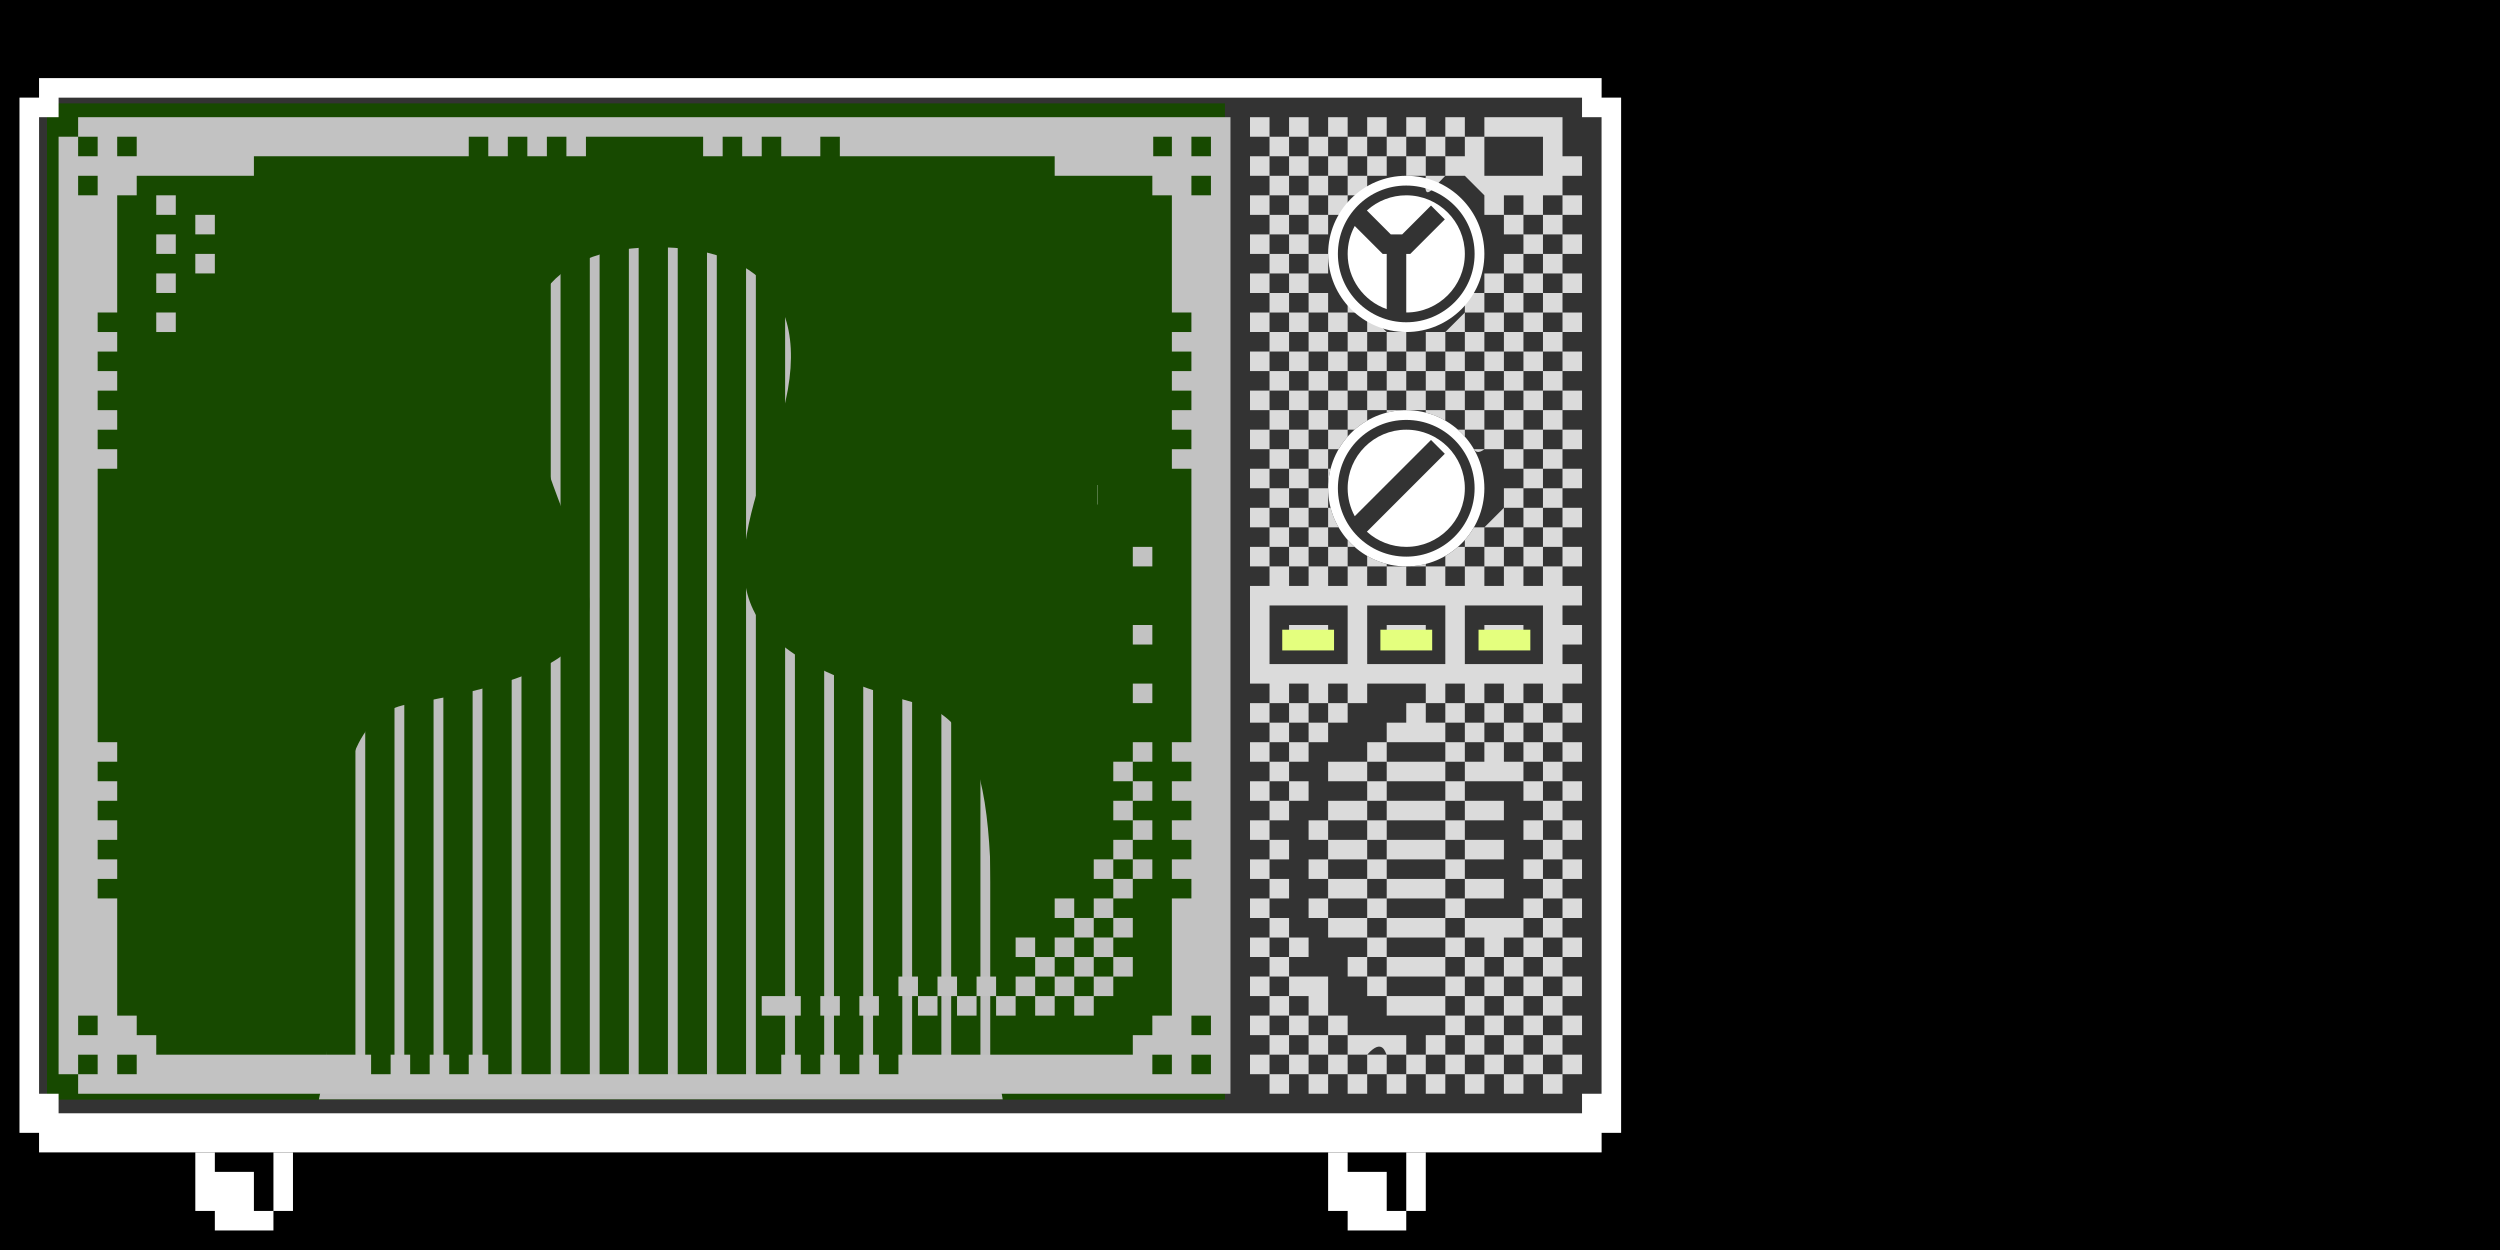
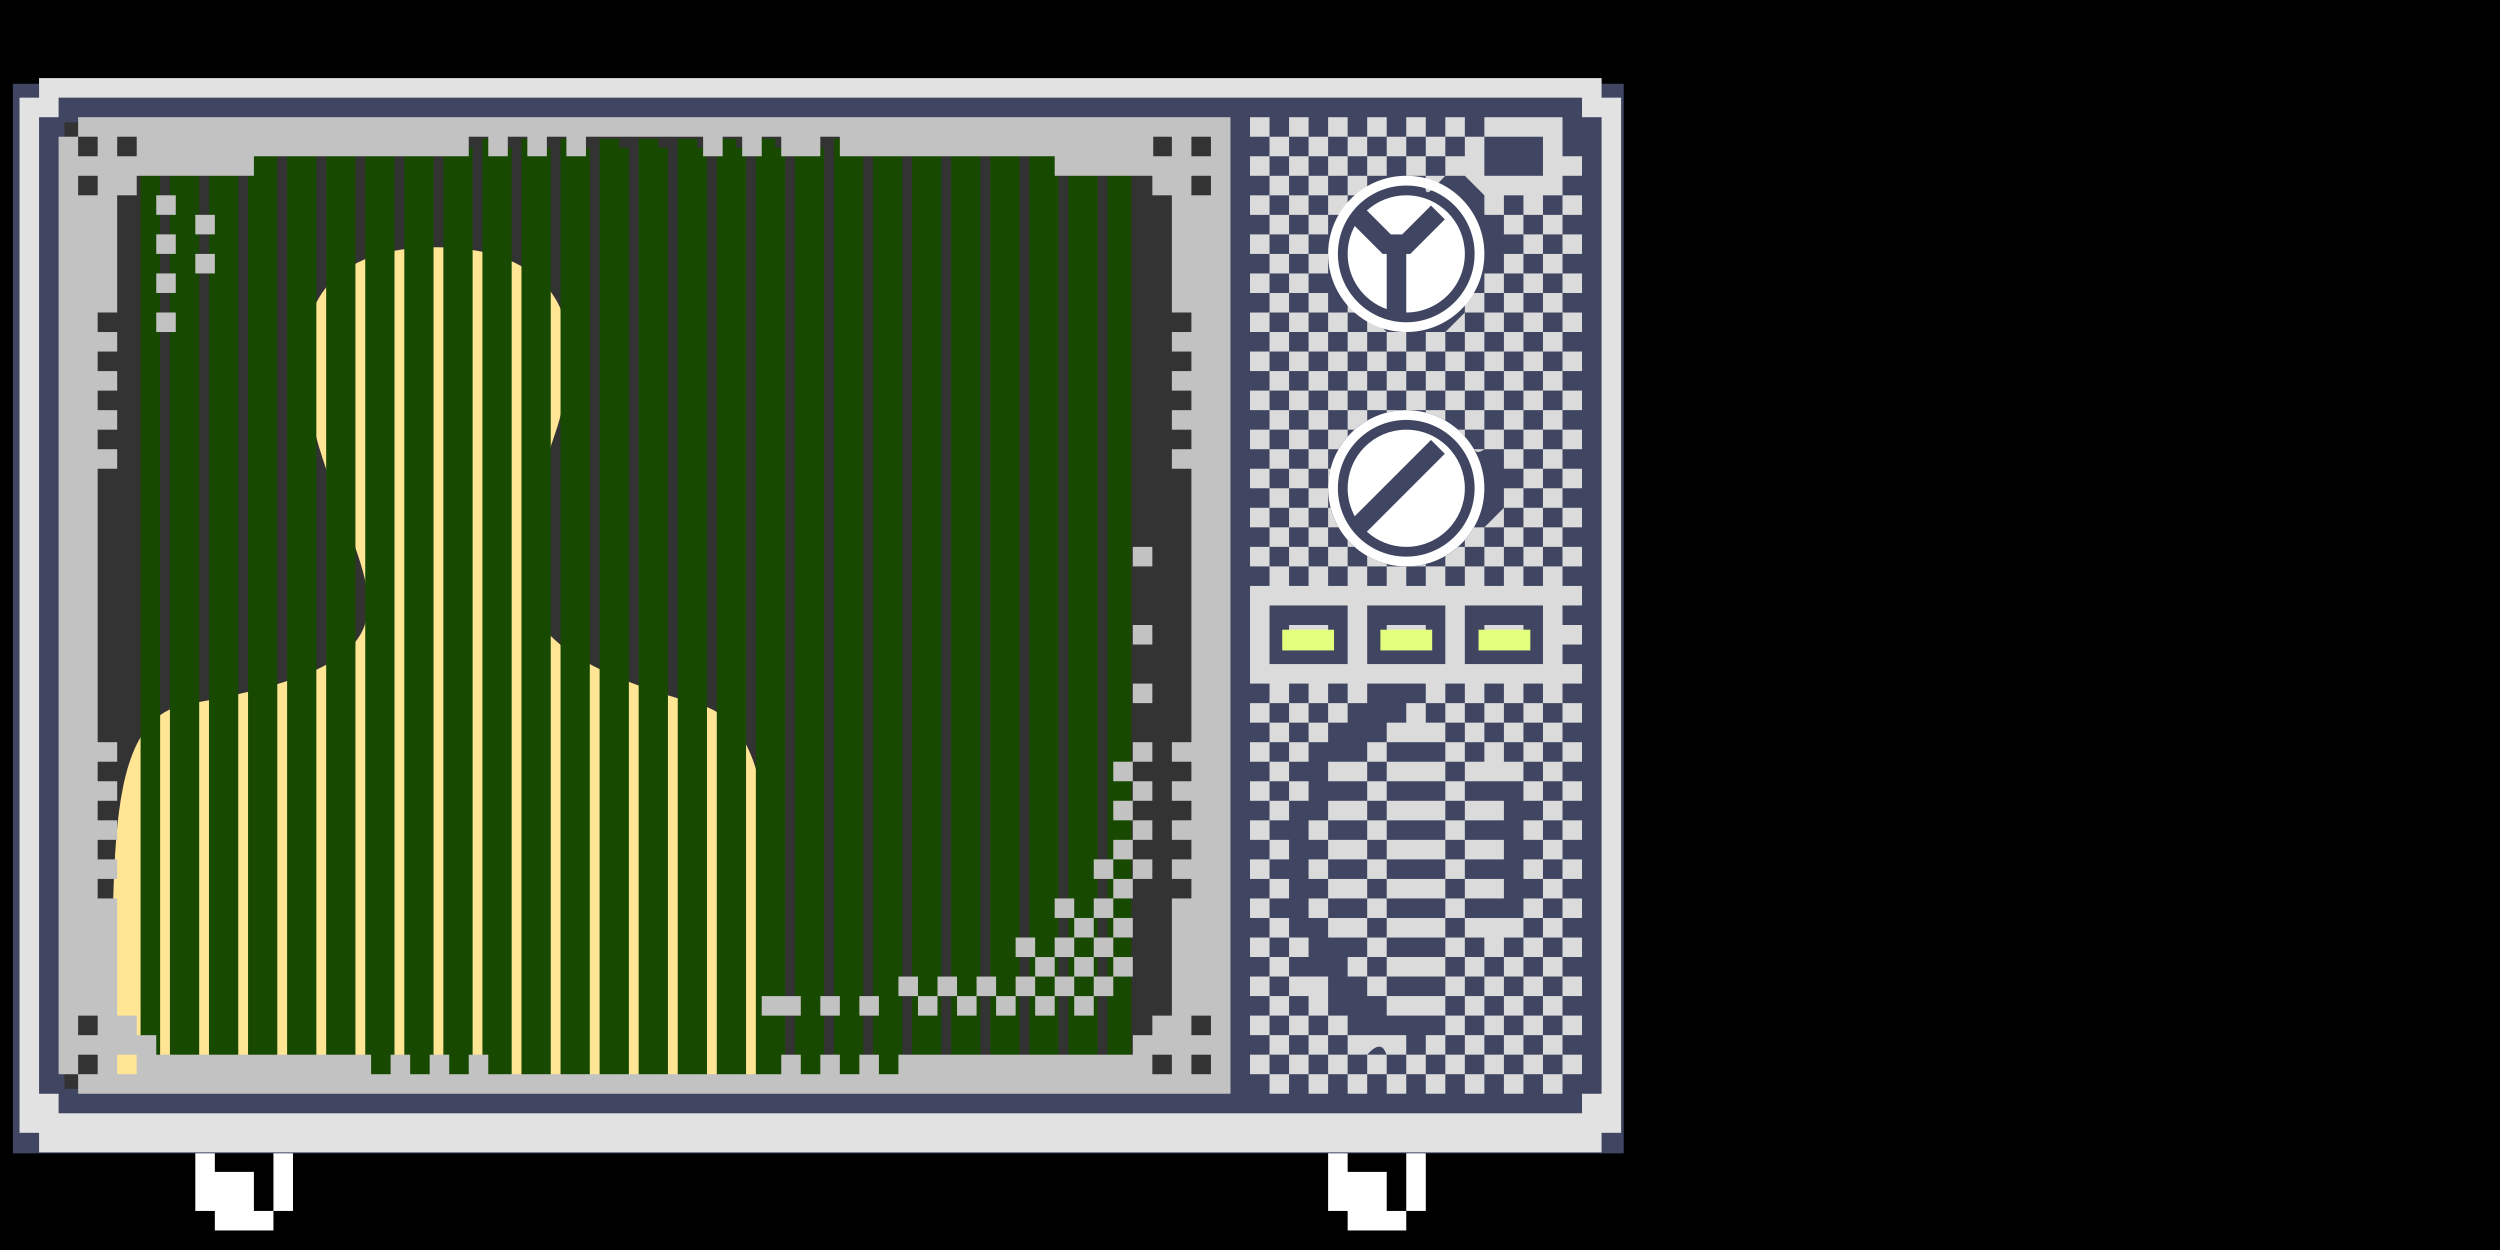
<svg xmlns="http://www.w3.org/2000/svg" version="1.1" id="svg1" width="128" height="64" viewBox="0 0 128 64" xml:space="preserve">
-   <defs id="defs1" />
-   <rect style="fill:#000000;fill-opacity:1;stroke:none;stroke-width:0.8;stroke-linecap:square;stroke-linejoin:round;stroke-miterlimit:0" id="background" width="128" height="64" x="4.4805908e-08" y="2.9217529e-07" />
+   <rect style="fill:#000000;fill-opacity:1" id="background" width="128" height="64" x="0" y="0" />
+   <rect style="fill:#174900;fill-opacity:1;stroke-width:1.077;stroke-linecap:square" id="tvrear" width="60.311" height="51.008" x="2.406" y="5.293" />
  <path id="tvfill" style="fill:#333333;fill-opacity:1;stroke-width:0.6;stroke-linecap:square;stroke-linejoin:round;stroke-miterlimit:0" d="M 2,4 V 5 H 1 v 53 h 1 v 1 h 80 v -1 h 1 V 5 H 82 V 4 Z" />
-   <rect style="fill:#174900;fill-opacity:1;stroke-width:1.077;stroke-linecap:square" id="tvrear" width="60.311" height="51.008" x="2.406" y="5.293" />
-   <path id="tvframe" style="fill:#ffffff;fill-opacity:1;stroke-width:0.6;stroke-linecap:square;stroke-linejoin:round;stroke-miterlimit:0" d="M 2,4 V 5 H 1 v 53 h 1 v 1 h 80 v -1 h 1 V 5 H 82 V 4 Z m 1,1 h 78 v 1 h 1 v 50 h -1 v 1 H 3 V 56 H 2 V 6 h 1 z" />
+   <path id="mask" style="fill:#000000;fill-opacity:1;stroke-width:12;stroke-linecap:round;stroke-linejoin:round" d="M 0,0 V 64 H 128 V 0 Z M 1,1 H 83 V 63 H 1 Z" />
  <path id="footl" style="fill:#ffffff;fill-opacity:1;stroke-width:0.6;stroke-linecap:square;stroke-linejoin:round;stroke-miterlimit:0" d="m 10,59 v 1 2 h 1 v 1 h 3 v -1 h -1 v -2 h -2 v -1 z m 4,3 h 1 v -3 h -1 z" />
  <path id="footr" style="fill:#ffffff;fill-opacity:1;stroke-width:0.6;stroke-linecap:square;stroke-linejoin:round;stroke-miterlimit:0" d="m 68,59 v 1 2 h 1 v 1 h 3 v -1 h -1 v -2 h -2 v -1 z m 4,3 h 1 v -3 h -1 z" />
+   <g transform="translate({{worm-x}}, 0) scale({{worm-stretch}}, 1)">
+     <path id="newsreader" style="fill:#ffe594;fill-opacity:1" d="m 22.32,12.659 c -4.822,0 -8.364,2.345 -6,10.184 2.314,7.674 6.572,10.934 -6.762,13.213 C 4.136,36.982 6.73,48.835 5,56.286 h 35.01 c -1.463,-7.611 1.152,-18.767 -4.265,-20.236 -10.388,-2.817 -10.065,-6.081 -7.424,-13.553 2.614,-7.393 -1.219,-9.838 -6,-9.838 z" />
+   </g>
+   <path id="tv-frame-fill" style="fill:#404661;fill-opacity:1;stroke:none;stroke-width:12;stroke-linecap:round;stroke-linejoin:round" d="M 0.66,4.289 V 59.051 H 83.135 V 4.289 Z M 3.299,6.268 H 62.68 V 55.752 H 3.299 Z" />
+   <path id="tvframe" style="fill:#e2e2e2;fill-opacity:1;stroke-width:0.6;stroke-linecap:square;stroke-linejoin:round;stroke-miterlimit:0" d="M 2,4 V 5 H 1 v 53 h 1 v 1 h 80 v -1 h 1 V 5 H 82 V 4 Z m 1,1 h 78 v 1 h 1 v 50 h -1 v 1 H 3 V 56 H 2 V 6 h 1 z" />
+   <path id="blink-lines-01" style="fill:#174900;fill-opacity:{{blink-even}}" d="m 57.7,7.102 h -1 V 55.543 h 1 z m -2,0 h -1 V 55.543 h 1 z m -2,0 h -1 V 55.543 h 1 z m -2,0 h -1 V 55.543 h 1 z m -2,0 h -1 V 55.543 h 1 z m -2,0 h -1 V 55.543 h 1 z m -2,0 h -1 V 55.543 h 1 z m -2,0 h -1 V 55.543 h 1 z m -2,0 h -1 V 55.543 h 1 z m -2,0 h -1 V 55.543 h 1 z m -2,0 h -1 V 55.543 h 1 z m -2,0 h -1 V 55.543 h 1 z m -2,0 h -1 V 55.543 h 1 z m -2,0 h -1 V 55.543 h 1 z m -2,0 h -1 V 55.543 h 1 z m -2,0 h -1 V 55.543 h 1 z m -2,0 h -1 V 55.543 h 1 z m -2,0 h -1 V 55.543 h 1 z m -2,0 h -1 V 55.543 h 1 z m -2,0 h -1 V 55.543 h 1 z m -2,0 h -1 V 55.543 h 1 z m -2,0 h -1 V 55.543 h 1 z m -2,0 h -1 V 55.543 h 1 z m -2,0 h -1 V 55.543 h 1 z m -2,0 h -1 V 55.543 h 1 z m -2,0 H 7.423 V 55.543 h 0.277 z" />
+   <path id="blink-lines-02" style="fill:#174900;fill-opacity:1" d="m 57.925,7.559 h -0.727 v 47.478 h 0.727 z m -1.727,0 h -1 v 47.478 h 1 z m -2,0 h -1 v 47.478 h 1 z m -2,0 h -1 v 47.478 h 1 z m -2,0 h -1 v 47.478 h 1 z m -2,0 h -1 v 47.478 h 1 z m -2,0 h -1 v 47.478 h 1 z m -2,0 h -1 v 47.478 h 1 z m -2,0 h -1 v 47.478 h 1 z m -2,0 h -1 v 47.478 h 1 z m -2,0 h -1 v 47.478 h 1 z m -2,0 h -1 v 47.478 h 1 z m -2,0 h -1 v 47.478 h 1 z m -2,0 h -1 v 47.478 h 1 z m -2,0 h -1 v 47.478 h 1 z m -2,0 h -1 v 47.478 h 1 z m -2,0 h -1 v 47.478 h 1 z m -2,0 h -1 v 47.478 h 1 z m -2,0 h -1 v 47.478 h 1 z m -2,0 h -1 v 47.478 h 1 z m -2,0 h -1 v 47.478 h 1 z m -2,0 h -1 v 47.478 h 1 z m -2,0 h -1 v 47.478 h 1 z m -2,0 h -1 v 47.478 h 1 z m -2,0 H 9.198 v 47.478 h 1 z m -2,0 h -1 v 47.478 h 1 z" />
  <path id="grilldetail" style="fill:#dbdbdb;fill-opacity:1;stroke-width:0.6;stroke-linecap:square;stroke-linejoin:round;stroke-miterlimit:0" d="m 64,6 v 1 h 1 V 6 Z m 1,1 v 1 h 1 V 7 Z m 1,0 h 1 V 6 h -1 z m 1,0 v 1 h 1 V 7 Z m 1,0 h 1 V 6 h -1 z m 1,0 v 1 h 1 V 7 Z m 1,0 h 1 V 6 h -1 z m 1,0 v 1 h 1 V 7 Z m 1,0 h 1 V 6 h -1 z m 1,0 v 1 h 1 V 7 Z m 1,0 h 1 V 6 h -1 z m 1,0 v 1 h -1 v 1 h 1 l 1,1 v 1 h 1 v -1 h 1 v 1 h 1 v -1 h 1 V 9 h 1 V 8 H 80 V 7 6 h -4 v 1 h 3 V 9 H 76 V 7 Z m 5,3 v 1 h 1 v -1 z m 0,1 h -1 v 1 h 1 z m 0,1 v 1 h 1 v -1 z m 0,1 h -1 v 1 h 1 z m 0,1 v 1 h 1 v -1 z m 0,1 h -1 v 1 h 1 z m 0,1 v 1 h 1 v -1 z m 0,1 h -1 v 1 h 1 z m 0,1 v 1 h 1 v -1 z m 0,1 h -1 v 1 h 1 z m 0,1 v 1 h 1 v -1 z m 0,1 h -1 v 1 h 1 z m 0,1 v 1 h 1 v -1 z m 0,1 h -1 v 1 h 1 z m 0,1 v 1 h 1 v -1 z m 0,1 h -1 v 1 h 1 z m 0,1 v 1 h 1 v -1 z m 0,1 h -1 v 1 h 1 z m 0,1 v 1 h 1 v -1 z m 0,1 h -1 v 1 h -1 v -1 h -1 v 1 h -1 v -1 h -1 v 1 h -1 v -1 h -1 v 1 h -1 v -1 h -0.002 -0.998 v 1 h -1 v -1 h -1 v 1 h -1 v -1 h -1 v 1 h -1 v -1 h -1 v 1 h -1 v 1 3 1 h 1 v 1 h 1 v -1 h 1 v 1 h 1 v -1 h 1 v 1 h 1 v -1 h 2 1 v 1 h 1 v -1 h 1 v 1 h 1 v -1 h 1 v 1 h 1 v -1 h 1 v 1 h 1 v -1 h 1 v -1 h -1 v -1 h 1 v -1 h -1 v -1 h 1 v -1 h -1 z m 0,7 v 1 h 1 v -1 z m 0,1 h -1 v 1 h 1 z m 0,1 v 1 h 1 v -1 z m 0,1 h -1 v 1 h 1 z m 0,1 v 1 h 1 v -1 z m 0,1 h -1 v 1 h 1 z m 0,1 v 1 h 1 v -1 z m 0,1 h -1 v 1 h 1 z m 0,1 v 1 h 1 v -1 z m 0,1 h -1 v 1 h 1 z m 0,1 v 1 h 1 v -1 z m 0,1 h -1 v 1 h 1 z m 0,1 v 1 h 1 v -1 z m 0,1 h -1 v 1 h 1 z m 0,1 v 1 h 1 v -1 z m 0,1 h -1 v 1 h 1 z m 0,1 v 1 h 1 v -1 z m 0,1 h -1 v 1 h 1 z m 0,1 v 1 h 1 v -1 z m 0,1 h -1 v 1 h 1 z m -1,0 v -1 h -1 v 1 z m -1,0 h -1 v 1 h 1 z m -1,0 v -1 h -1 v 1 z m -1,0 h -1 v 1 h 1 z m -1,0 v -1 h -1 v 1 z m -1,0 h -1 v 1 h 1 z m -1,0 v -1 h -1 v 1 z m -1,0 h -1 v 1 h 1 z m -1,0 v -1 h 1 v -1 h -1 -2 v 1 h 1 c 0.795,-0.899 0.936,-0.062 0.996,-0.002 h 0.002 V 54 H 70 v 1 z m -1,0 h -1 v 1 h 1 z m -1,0 v -1 h -1 v 1 z m -1,0 h -1 v 1 h 1 z m -1,0 v -1 h -1 v 1 z m -1,0 h -1 v 1 h 1 z m -1,0 v -1 h -1 v 1 z m 0,-1 h 1 v -1 h -1 z m 0,-1 v -1 h -1 v 1 z m 0,-1 h 1 v -1 h -1 z m 0,-1 v -1 h -1 v 1 z m 0,-1 h 1 v -1 h -1 z m 0,-1 v -1 h -1 v 1 z m 0,-1 h 1 v -1 h -1 z m 0,-1 v -1 h -1 v 1 z m 0,-1 h 1 v -1 h -1 z m 0,-1 v -1 h -1 v 1 z m 0,-1 h 1 v -1 h -1 z m 0,-1 v -1 h -1 v 1 z m 0,-1 h 1 v -1 h -1 z m 0,-1 v -1 h -1 v 1 z m 0,-1 h 1 v -1 h -1 z m 0,-1 v -1 h -1 v 1 z m 0,-1 h 1 v -1 h -1 z m 0,-1 v -1 h -1 v 1 z m 1,0 h 1 v -1 h -1 z m 1,0 v 1 h 1 v -1 z m 1,0 h 1 v -1 h -1 z m -1,1 h -1 v 1 h 1 z m -1,2 v 1 h 1 v -1 z m 0,8 v 1 h 1 v -1 z m 0,2 v 1 h 1 v 1 h 1 v -1 -1 h -1 z m 2,2 v 1 h 1 v -1 z m 0,1 h -1 v 1 h 1 z m -1,0 v -1 h -1 v 1 z m 6,1 h 1 v -1 h -1 z m 1,-1 h 1 v -1 h -1 z m 0,-1 v -1 h -1 -1 -1 v 1 h 1 1 z m -3,-1 v -1 h -1 v 1 z m -1,-1 v -1 h -1 v 1 z m 0,-1 h 1 v -1 h -1 z m 0,-1 v -1 h -1 -1 v 1 h 1 z m -2,-1 v -1 h -1 v 1 z m 0,-1 h 1 1 v -1 h -1 -1 z m 0,-1 v -1 h -1 v 1 z m 0,-1 h 1 1 v -1 h -1 -1 z m 0,-1 v -1 h -1 v 1 z m 0,-1 h 1 1 v -1 h -1 -1 z m 2,-1 h 1 v -1 h -1 z m 0,-1 v -1 h -1 -1 v 1 h 1 z m 0,-1 h 1 v -1 h -1 z m 1,-1 h 1 1 1 v -1 h -1 v -1 h -1 v 1 h -1 z m 3,-1 h 1 v -1 h -1 z m 1,0 v 1 h 1 v -1 z m 1,0 h 1 v -1 h -1 z m 1,0 v 1 h 1 v -1 z m 1,0 h 1 v -1 h -1 z m 0,1 v 1 h 1 v -1 z m 0,1 h -1 v -1 h -1 v 1 h -1 v 1 h 1 1 1 z m 0,1 v 1 h 1 v -1 z m -3,0 h -1 v 1 h 1 z m 0,1 v 1 h 1 1 v -1 h -1 z m 0,1 h -1 v 1 h 1 z m 0,1 v 1 h 1 1 v -1 h -1 z m 0,1 h -1 v 1 h 1 z m 0,1 v 1 h 1 1 v -1 h -1 z m 0,1 h -1 v 1 h 1 z m 0,1 v 1 h 1 v 1 h 1 v -1 h 1 v -1 h -1 -1 z m 3,0 h 1 v -1 h -1 z m 0,1 v 1 h 1 v -1 z m 0,1 h -1 v 1 h 1 z m 0,1 v 1 h 1 v -1 z m 0,1 h -1 v 1 h 1 z m 0,1 v 1 h 1 v -1 z m 0,1 h -1 v 1 h 1 z m -1,0 v -1 h -1 v 1 z m -1,0 h -1 v 1 h 1 z m 0,-1 v -1 h -1 v 1 z m -1,-1 v -1 h -1 v 1 z m -1,-1 v -1 h -1 -2 v 1 h 2 z m 0,-1 h 1 v -1 h -1 z m 0,-1 v -1 h -1 -2 v 1 h 2 z m -3,-1 v -1 h -1 v 1 z m 0,-1 h 2 1 v -1 h -1 -2 z m 0,-1 v -1 h -1 v 1 z m 0,-1 h 2 1 v -1 h -1 -2 z m 0,-1 v -1 h -1 v 1 z m 0,-1 h 2 1 v -1 h -1 -2 z m 4,7 v 1 h 1 v -1 z m 1,1 v 1 h 1 V 50 Z M 74,40 v -1 h -1 -2 v 1 h 2 z m 0,-1 h 1 v -1 h -1 z m 5,6 v -1 h -1 v 1 z m 0,-2 v -1 h -1 v 1 z M 65,29 v -1 h -1 v 1 z m 0,-1 h 1 v -1 h -1 z m 0,-1 v -1 h -1 v 1 z m 0,-1 h 1 v -1 h -1 z m 0,-1 v -1 h -1 v 1 z m 0,-1 h 1 v -1 h -1 z m 0,-1 v -1 h -1 v 1 z m 0,-1 h 1 v -1 h -1 z m 0,-1 v -1 h -1 v 1 z m 0,-1 h 1 v -1 h -1 z m 0,-1 v -1 h -1 v 1 z m 0,-1 h 1 v -1 h -1 z m 0,-1 v -1 h -1 v 1 z m 0,-1 h 1 v -1 h -1 z m 0,-1 v -1 h -1 v 1 z m 0,-1 h 1 v -1 h -1 z m 0,-1 v -1 h -1 v 1 z m 0,-1 h 1 v -1 h -1 z m 0,-1 v -1 h -1 v 1 z m 0,-1 h 1 V 9 H 65 Z M 65,9 V 8 h -1 v 1 z m 1,0 h 1 V 8 h -1 z m 1,0 v 1 h 1 V 9 Z m 1,0 h 1 V 8 h -1 z m 1,0 v 1 h 1 V 9 Z m 1,0 h 1 V 8 h -1 z m -1,1 h -1 v 1 h 1 z m -1,1 h -1 v 1 h 1 z m -1,1 h -1 v 1 h 1 z m 0,1 v 1 h 1 v -1 z m 0,1 h -1 v 1 h 1 z m 0,1 v 1 h 1 v -1 z m 1,1 v 1 h 1 v -1 z m 1,0 h 1 l -1,-1 z m 1,0 v 1 h 1 z m 1,1 v 1 h 1 v -1 z m 1,1 v 1 h 1 v -1 z m 1,0 h 1 v -1 h -1 z m 1,-1 h 1 v -1 z m 1,-1 h 1 v -1 h -1 z m 1,-1 h 1 v -1 h -1 z m 1,-1 h 1 v -1 h -1 z m 1,-1 h 1 v -1 h -1 z m 0,-1 v -1 h -1 v 1 z m 0,2 v 1 h 1 v -1 z m 0,1 h -1 v 1 h 1 z m 0,1 v 1 h 1 v -1 z m 0,1 h -1 v 1 h 1 z m 0,1 v 1 h 1 v -1 z m 0,1 h -1 v 1 h 1 z m 0,1 v 1 h 1 v -1 z m 0,1 h -1 v 1 h 1 z m 0,1 v 1 h 1 v -1 z m 0,1 h -1 v 1 h 1 z m 0,1 v 1 h 1 v -1 z m 0,1 h -1 v 1 h 1 z m 0,1 v 1 h 1 v -1 z m 0,1 h -1 v 1 h 1 z m 0,1 v 1 h 1 v -1 z m -1,0 h -1 v 1 h 1 z m -1,0 V 27 H 75.465 C 75.332,27.23 75.176,27.447 75,27.646 V 28 Z m -1,0 H 74.646 C 74.447,28.176 74.23,28.332 74,28.465 V 29 h 1 z m 1,-1 h 1 v -1 z m 1,-4 v -1 h -1 v 1 z m -1,0 H 75.465 C 75.645,23.313 76,23 76,23 Z m 0,-1 v -1 h -1 v 1 z m -1,0 H 74.646 C 74.772,22.11 74.89,22.228 75,22.354 Z m 0,-1 v -1 h -1 v 1 z m -1,0 h -1 v 0.127 c 0.35,0.09 0.687,0.228 1,0.408 z m -1,0 v -1 h -1 v 1 z m -1,0 h -1 v 0.127 C 71.327,21.043 71.663,21 72,21 Z m -1,0 v -1 h -1 v 1 z m -1,0 h -1 v 1 h 0.354 C 69.553,21.824 69.77,21.668 70,21.535 Z m -1,1 h -1 v 1 h 0.535 C 68.668,22.77 68.824,22.553 69,22.354 Z m -1,1 h -1 v 1 h 1 z m 0,1 v 0.998 C 68,24.661 68.043,24.326 68.127,24 Z m -1,0 h -1 v 1 h 1 z m 0,1 v 1 h 1 v -0.998 -0.002 z m 1,1 v 1 h 0.535 c -0.181,-0.313 -0.318,-0.65 -0.408,-1 z m 0,1 h -1 v 1 h 1 z m 0,1 v 1 h 1 v -1 z m 1,0 h 0.354 C 69.228,27.89 69.11,27.772 69,27.646 Z m -2,0 h -1 v 1 h 1 z m 0,-1 v -1 h -1 v 1 z m 0,-4 v -1 h -1 v 1 z m 0,-1 h 1 v -1 h -1 z m 0,-1 v -1 h -1 v 1 z m 0,-1 h 1 v -1 h -1 z m 0,-1 v -1 h -1 v 1 z m 0,-1 h 1 v -1 h -1 z m 0,-1 v -1 h -1 v 1 z m 1,1 v 1 h 1 v -1 z m 1,0 h 1 v -1 h -1 z m 1,0 v 1 h 1 v -1 z m 1,1 v 1 h 1 v -1 z m -1,0 h -1 v 1 h 1 z m -1,1 h -1 v 1 h 1 z m 4,0 h 1 v -1 h -1 z m 1,-1 h 1 v -1 h -1 z m 1,-1 h 1 v -1 h -1 z m 1,-1 h 1 v -1 h -1 z m 0,1 v 1 h 1 v -1 z m 0,1 h -1 v 1 h 1 z m 0,1 v 1 h 1 v -1 z m -9,-9 v -1 h -1 v 1 z m 3,18 h 1 v -0.127 c -0.35,-0.09 -0.687,-0.228 -1,-0.408 z m 3,0 V 28.873 C 72.674,28.957 72.339,29 72.002,29 Z M 74,9 h -1 c -0.132,1.444 0.247,0.753 1,0 z M 73,9 V 8 h -1 v 1 z m -8,22 h 4 v 3 h -4 z m 5,0 h 4 v 3 h -4 z m 5,0 h 4 v 3 h -4 z m -9,1 v 1 h 2 v -1 z m 5,0 v 1 h 2 v -1 z m 5,0 v 1 h 2 v -1 z" />
  <path id="bottomknob" style="fill:#ffffff;fill-opacity:1;stroke-width:0.6;stroke-linecap:square;stroke-linejoin:round;stroke-miterlimit:0" d="m 72,22 a 3,3 0 0 0 -3,3 3,3 0 0 0 0.363,1.43 l 3.904,-3.904 0.707,0.707 -3.99,3.99 A 3,3 0 0 0 72,28 3,3 0 0 0 75,25 3,3 0 0 0 72,22 Z" />
  <path id="bottomknob_ring" style="fill:#ffffff;fill-opacity:1;stroke-width:0.6;stroke-linecap:square;stroke-linejoin:round;stroke-miterlimit:0" d="m 72,21 a 4,4 0 0 0 -4,4 4,4 0 0 0 4,4 4,4 0 0 0 4,-4 4,4 0 0 0 -4,-4 z m 0,0.5 A 3.5,3.5 0 0 1 75.5,25 3.5,3.5 0 0 1 72,28.5 3.5,3.5 0 0 1 68.5,25 3.5,3.5 0 0 1 72,21.5 Z" />
  <path id="topknob" style="fill:#ffffff;fill-opacity:1;stroke-width:0.6;stroke-linecap:square;stroke-linejoin:round;stroke-miterlimit:0" d="m 72,10 a 3,3 0 0 0 -2.016,0.777 L 71.207,12 h 0.586 l 1.475,-1.475 0.707,0.707 L 72.207,13 H 72 v 3 a 3,3 0 0 0 3,-3 3,3 0 0 0 -3,-3 z m -2.637,1.57 A 3,3 0 0 0 69,13 3,3 0 0 0 71,15.828 V 13 h -0.207 z" />
  <path id="topknob_ring" style="fill:#ffffff;fill-opacity:1;stroke-width:0.6;stroke-linecap:square;stroke-linejoin:round;stroke-miterlimit:0" d="m 72,9 a 4,4 0 0 0 -4,4 4,4 0 0 0 4,4 4,4 0 0 0 4,-4 4,4 0 0 0 -4,-4 z m 0,0.5 A 3.5,3.5 0 0 1 75.5,13 3.5,3.5 0 0 1 72,16.5 3.5,3.5 0 0 1 68.5,13 3.5,3.5 0 0 1 72,9.5 Z" />
-   <rect style="fill:#ffffff;fill-opacity:1;stroke-width:0.6;stroke-linecap:square;stroke-linejoin:round;stroke-miterlimit:0" id="rect204" width="1" height="1" x="55.201" y="24.832" />
-   <path id="newsreader" style="fill:#bebebe;fill-opacity:1" d="m 33.649,12.659 c -4.822,0 -8.364,2.345 -6,10.184 2.314,7.674 6.572,10.934 -6.762,13.213 -5.422,0.927 -2.829,12.779 -4.559,20.23 h 35.01 c -1.463,-7.611 1.152,-18.767 -4.265,-20.236 -10.388,-2.817 -10.065,-6.081 -7.424,-13.553 2.614,-7.393 -1.219,-9.838 -6,-9.838 z" />
-   <path id="blink-lines-01" style="fill:#174900;fill-opacity:{{ripple-even}}" d="m 57.7,7.102 h -1 V 55.543 h 1 z m -2,0 h -1 V 55.543 h 1 z m -2,0 h -1 V 55.543 h 1 z m -2,0 h -1 V 55.543 h 1 z m -2,0 h -1 V 55.543 h 1 z m -2,0 h -1 V 55.543 h 1 z m -2,0 h -1 V 55.543 h 1 z m -2,0 h -1 V 55.543 h 1 z m -2,0 h -1 V 55.543 h 1 z m -2,0 h -1 V 55.543 h 1 z m -2,0 h -1 V 55.543 h 1 z m -2,0 h -1 V 55.543 h 1 z m -2,0 h -1 V 55.543 h 1 z m -2,0 h -1 V 55.543 h 1 z m -2,0 h -1 V 55.543 h 1 z m -2,0 h -1 V 55.543 h 1 z m -2,0 h -1 V 55.543 h 1 z m -2,0 h -1 V 55.543 h 1 z m -2,0 h -1 V 55.543 h 1 z m -2,0 h -1 V 55.543 h 1 z m -2,0 h -1 V 55.543 h 1 z m -2,0 h -1 V 55.543 h 1 z m -2,0 h -1 V 55.543 h 1 z m -2,0 h -1 V 55.543 h 1 z m -2,0 h -1 V 55.543 h 1 z m -2,0 H 7.423 V 55.543 h 0.277 z" />
-   <path id="blink-lines-02" style="fill:#174900;fill-opacity:{{ripple-odd}}" d="m 57.925,7.559 h -0.727 v 47.478 h 0.727 z m -1.727,0 h -1 v 47.478 h 1 z m -2,0 h -1 v 47.478 h 1 z m -2,0 h -1 v 47.478 h 1 z m -2,0 h -1 v 47.478 h 1 z m -2,0 h -1 v 47.478 h 1 z m -2,0 h -1 v 47.478 h 1 z m -2,0 h -1 v 47.478 h 1 z m -2,0 h -1 v 47.478 h 1 z m -2,0 h -1 v 47.478 h 1 z m -2,0 h -1 v 47.478 h 1 z m -2,0 h -1 v 47.478 h 1 z m -2,0 h -1 v 47.478 h 1 z m -2,0 h -1 v 47.478 h 1 z m -2,0 h -1 v 47.478 h 1 z m -2,0 h -1 v 47.478 h 1 z m -2,0 h -1 v 47.478 h 1 z m -2,0 h -1 v 47.478 h 1 z m -2,0 h -1 v 47.478 h 1 z m -2,0 h -1 v 47.478 h 1 z m -2,0 h -1 v 47.478 h 1 z m -2,0 h -1 v 47.478 h 1 z m -2,0 h -1 v 47.478 h 1 z m -2,0 h -1 v 47.478 h 1 z m -2,0 H 9.198 v 47.478 h 1 z m -2,0 h -1 v 47.478 h 1 z" />
  <path id="screen-detail" style="fill:#c2c2c2;fill-opacity:1;stroke-width:0.6;stroke-linecap:square;stroke-linejoin:round;stroke-miterlimit:0" d="M 4,6 V 7 H 5 V 8 H 4 V 7 H 3 v 48 h 1 v -1 h 1 v 1 H 4 v 1 H 63 V 55 7 6 Z M 6,7 H 7 V 8 H 6 Z m 18,0 h 1 v 1 h 1 V 7 h 1 v 1 h 1 V 7 h 1 v 1 h 1 V 7 h 6 v 1 h 1 V 7 h 1 v 1 h 1 V 7 h 1 v 1 h 1 1 V 7 h 1 v 1 h 1 10 v 1 h 5 v 1 h 1 v 6 h 1 v 1 h -1 v 1 h 1 v 1 h -1 v 1 h 1 v 1 h -1 v 1 h 1 v 1 h -1 v 1 h 1 v 14 h -1 v 1 h 1 v 1 h -1 v 1 h 1 v 1 h -1 v 1 h 1 v 1 h -1 v 1 h 1 v 1 h -1 v 6 h -1 v 1 h -1 v 1 H 46 v 1 h -1 v -1 h -1 v 1 h -1 v -1 h -1 v 1 h -1 v -1 h -1 v 1 H 25 v -1 h -1 v 1 h -1 v -1 h -1 v 1 h -1 v -1 h -1 v 1 H 19 V 54 H 8 V 53 H 7 V 52 H 6 V 46 H 5 V 45 H 6 V 44 H 5 V 43 H 6 V 42 H 5 V 41 H 6 V 40 H 5 V 39 H 6 V 38 H 5 V 24 H 6 V 23 H 5 V 22 H 6 V 21 H 5 V 20 H 6 V 19 H 5 V 18 H 6 V 17 H 5 V 16 H 6 V 10 H 7 V 9 h 6 V 8 H 24 Z M 59.045,7 H 60 V 8 H 59.045 Z M 61,7 h 1 V 8 H 61 Z M 4,9 h 1 v 1 H 4 Z m 57,0 h 1 v 1 H 61 Z M 8,10 v 1 h 1 v -1 z m 2,1 v 1 h 1 v -1 z m -2,1 v 1 h 1 v -1 z m 2,1 v 1 h 1 v -1 z m -2,1 v 1 h 1 v -1 z m 0,2 v 1 h 1 v -1 z m 50,12 v 1 h 1 v -1 z m 0,4 v 1 h 1 v -1 z m 0,3 v 1 h 1 v -1 z m 0,3 v 1 h 1 v -1 z m 0,1 h -1 v 1 h 1 z m 0,1 v 1 h 1 v -1 z m 0,1 h -1 v 1 h 1 z m 0,1 v 1 h 1 v -1 z m 0,1 h -1 v 1 h 1 z m 0,1 v 1 h 1 v -1 z m 0,1 h -1 v 1 h 1 z m -1,1 h -1 v 1 h 1 z m 0,1 v 1 h 1 v -1 z m 0,1 h -1 v 1 h 1 z m 0,1 v 1 h 1 v -1 z m 0,1 h -1 v 1 h 1 z m -1,1 h -1 v 1 h 1 z m -1,0 v -1 h -1 v 1 z m -1,0 h -1 v 1 h 1 z m -1,0 v -1 h -1 v 1 z m -1,0 h -1 v 1 h 1 z m -1,0 v -1 h -1 v 1 z m -1,0 h -1 v 1 h 1 z m -1,0 v -1 h -1 v 1 z m -1,0 h -1 v 1 h 1 z m -1,0 v -1 h -1 v 1 z m 6,-1 h 1 v -1 h -1 z m 0,-1 v -1 h -1 v 1 z m 1,0 h 1 v -1 h -1 z m 1,-1 h 1 v -1 h -1 z m 0,-1 v -1 h -1 v 1 z m 0,2 v 1 h 1 v -1 z m 2,-4 v -1 h -1 v 1 z m -18,6 v 1 h 1 1 v -1 h -1 z m 3,0 v 1 h 1 v -1 z m 2,0 v 1 h 1 V 51 Z M 4,52 h 1 v 1 H 4 Z m 57,0 h 1 v 1 H 61 Z M 6,54 h 1 v 1 H 6 Z m 53,0 h 1 v 1 h -1 z m 2,0 h 1 v 1 h -1 z" />
-   <rect style="fill:#e4ff7e;fill-opacity:{{level-onoff-03}};stroke-linecap:square" id="level-switch-03" width="2.652" height="1.061" x="75.701" y="32.241" />
-   <rect style="fill:#e4ff7e;fill-opacity:{{level-onoff-02}};stroke-linecap:square" id="level-switch-02" width="2.652" height="1.061" x="70.676" y="32.241" />
-   <rect style="fill:#e4ff7e;fill-opacity:{{level-onoff-01}};stroke-linecap:square" id="level-switch-01" width="2.652" height="1.061" x="65.651" y="32.241" />
+   <rect style="fill:#e4ff7e;stroke-linecap:square" id="level-switch-03" width="2.652" height="1.061" x="75.701" y="32.241" />
+   <rect style="fill:#e4ff7e;stroke-linecap:square" id="level-switch-02" width="2.652" height="1.061" x="70.676" y="32.241" />
+   <rect style="fill:#e4ff7e;stroke-linecap:square" id="level-switch-01" width="2.652" height="1.061" x="65.651" y="32.241" />
</svg>
